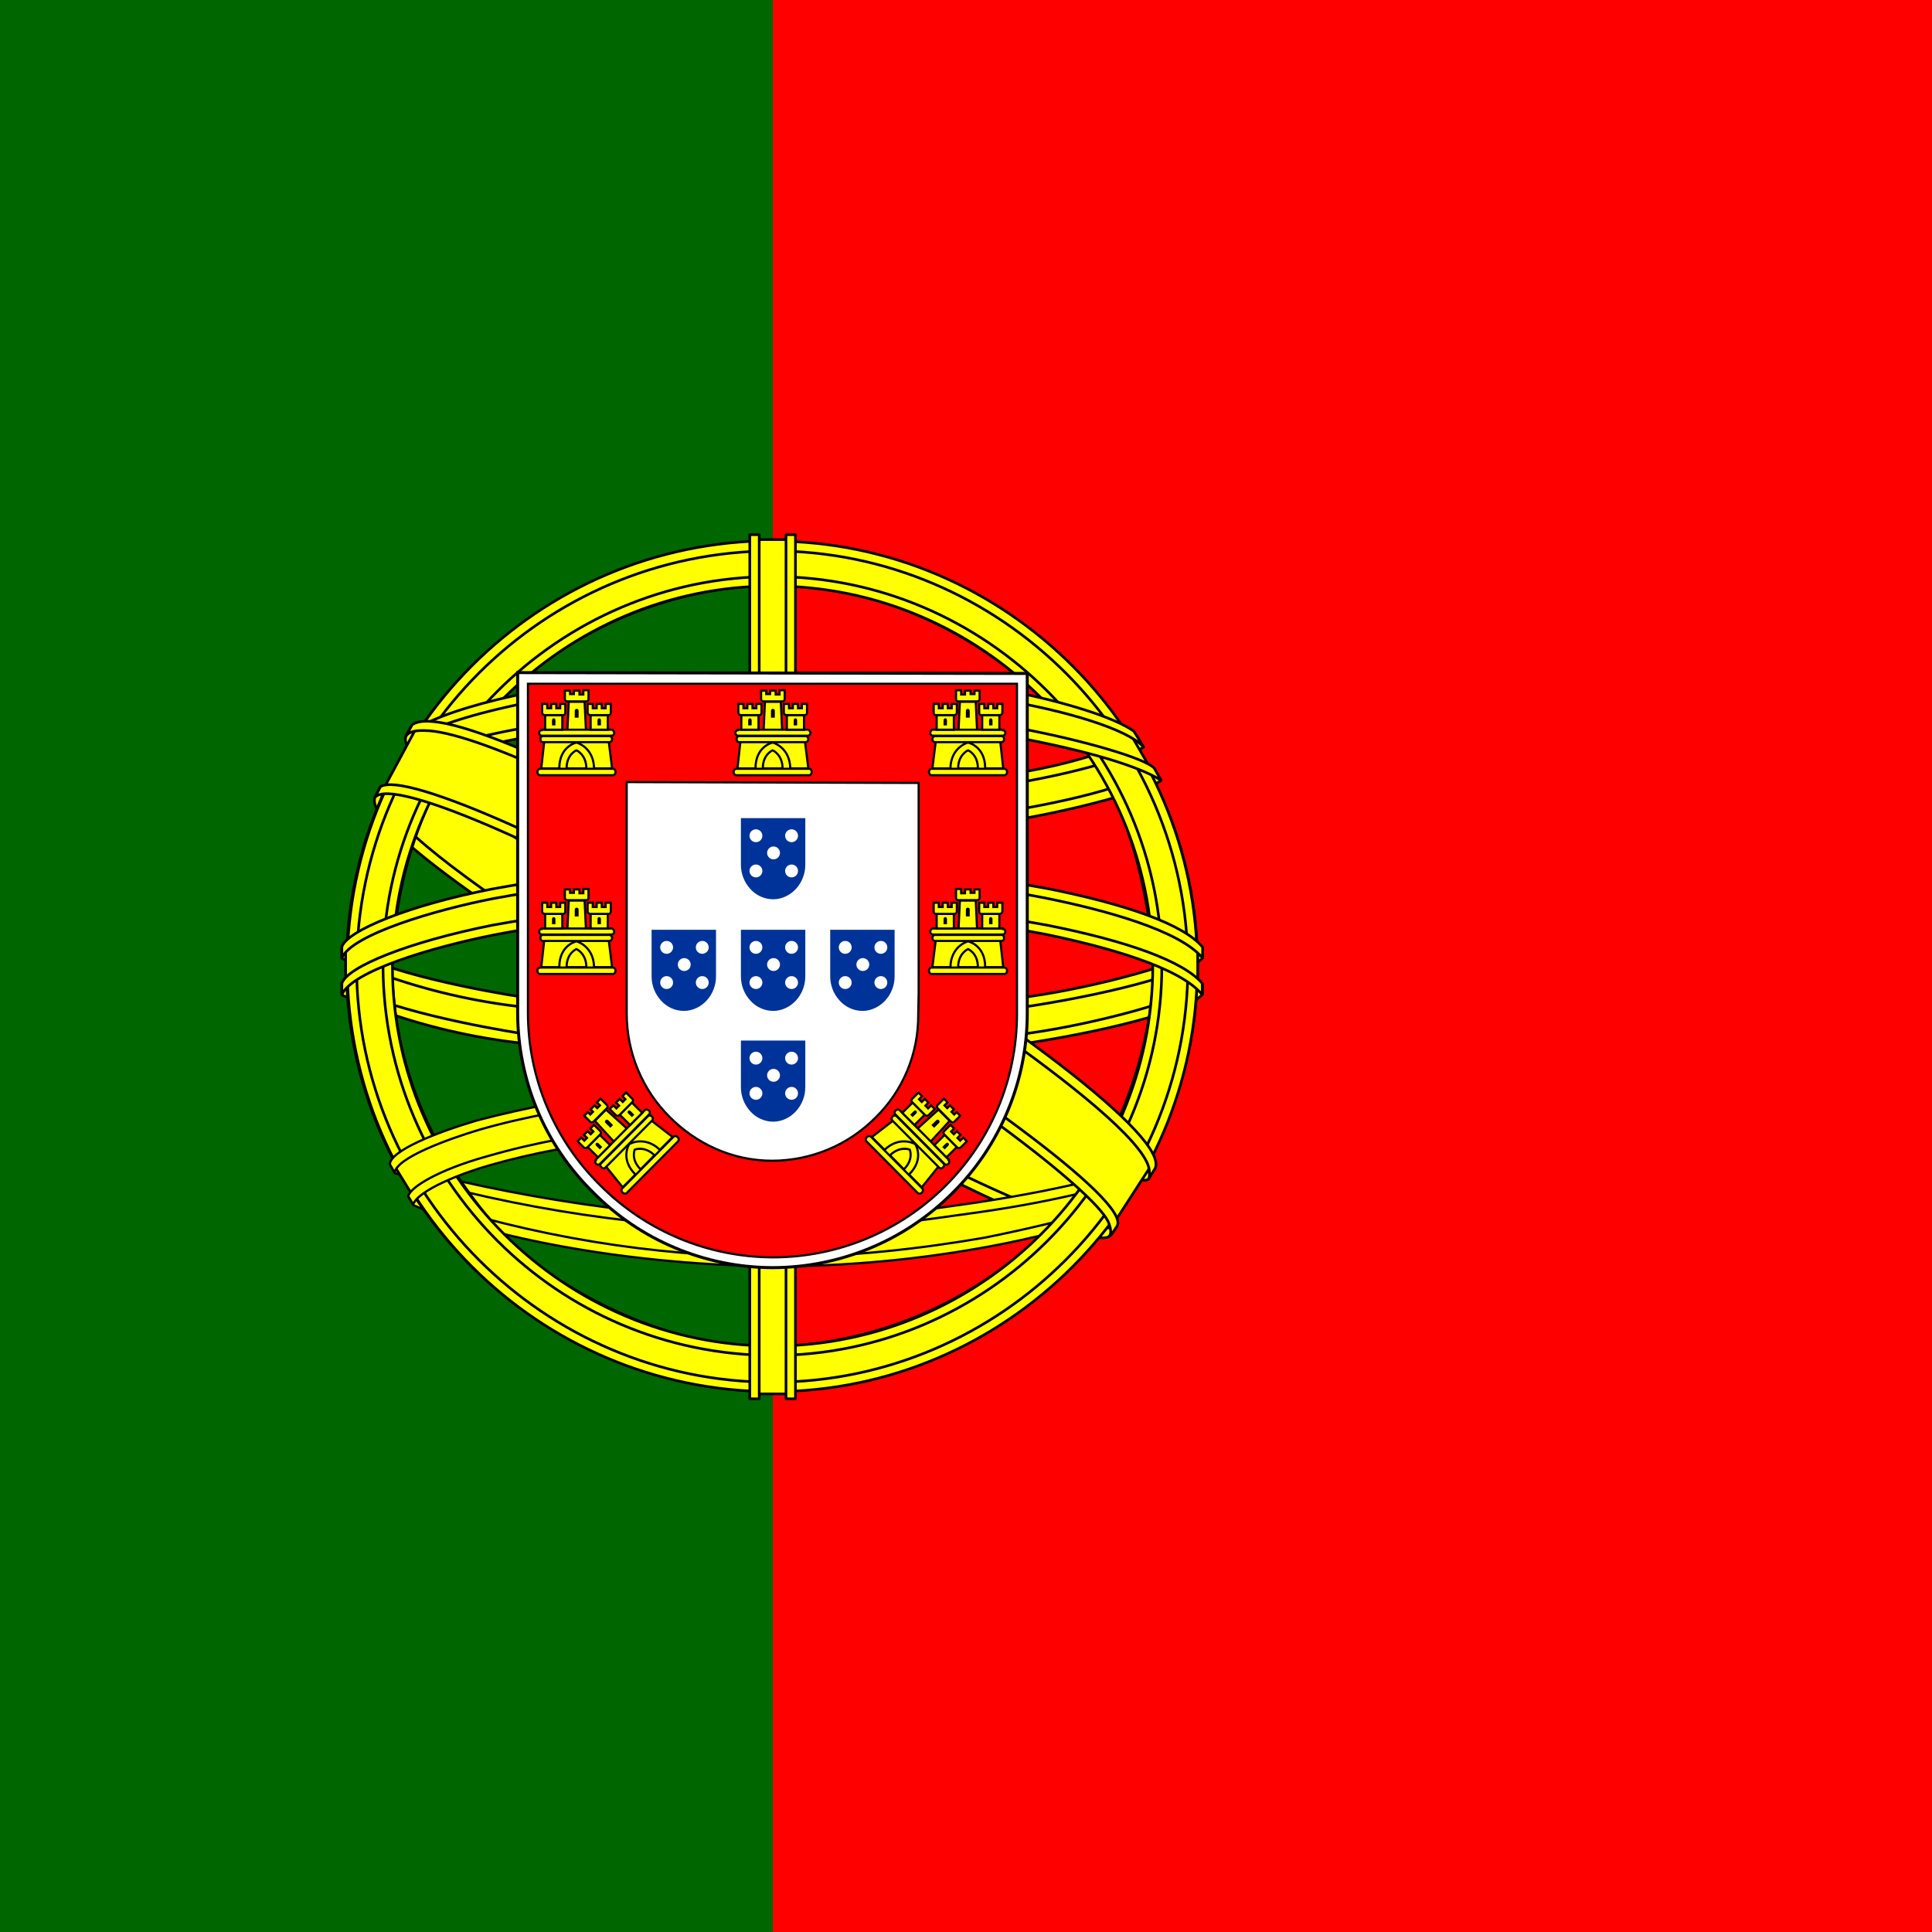
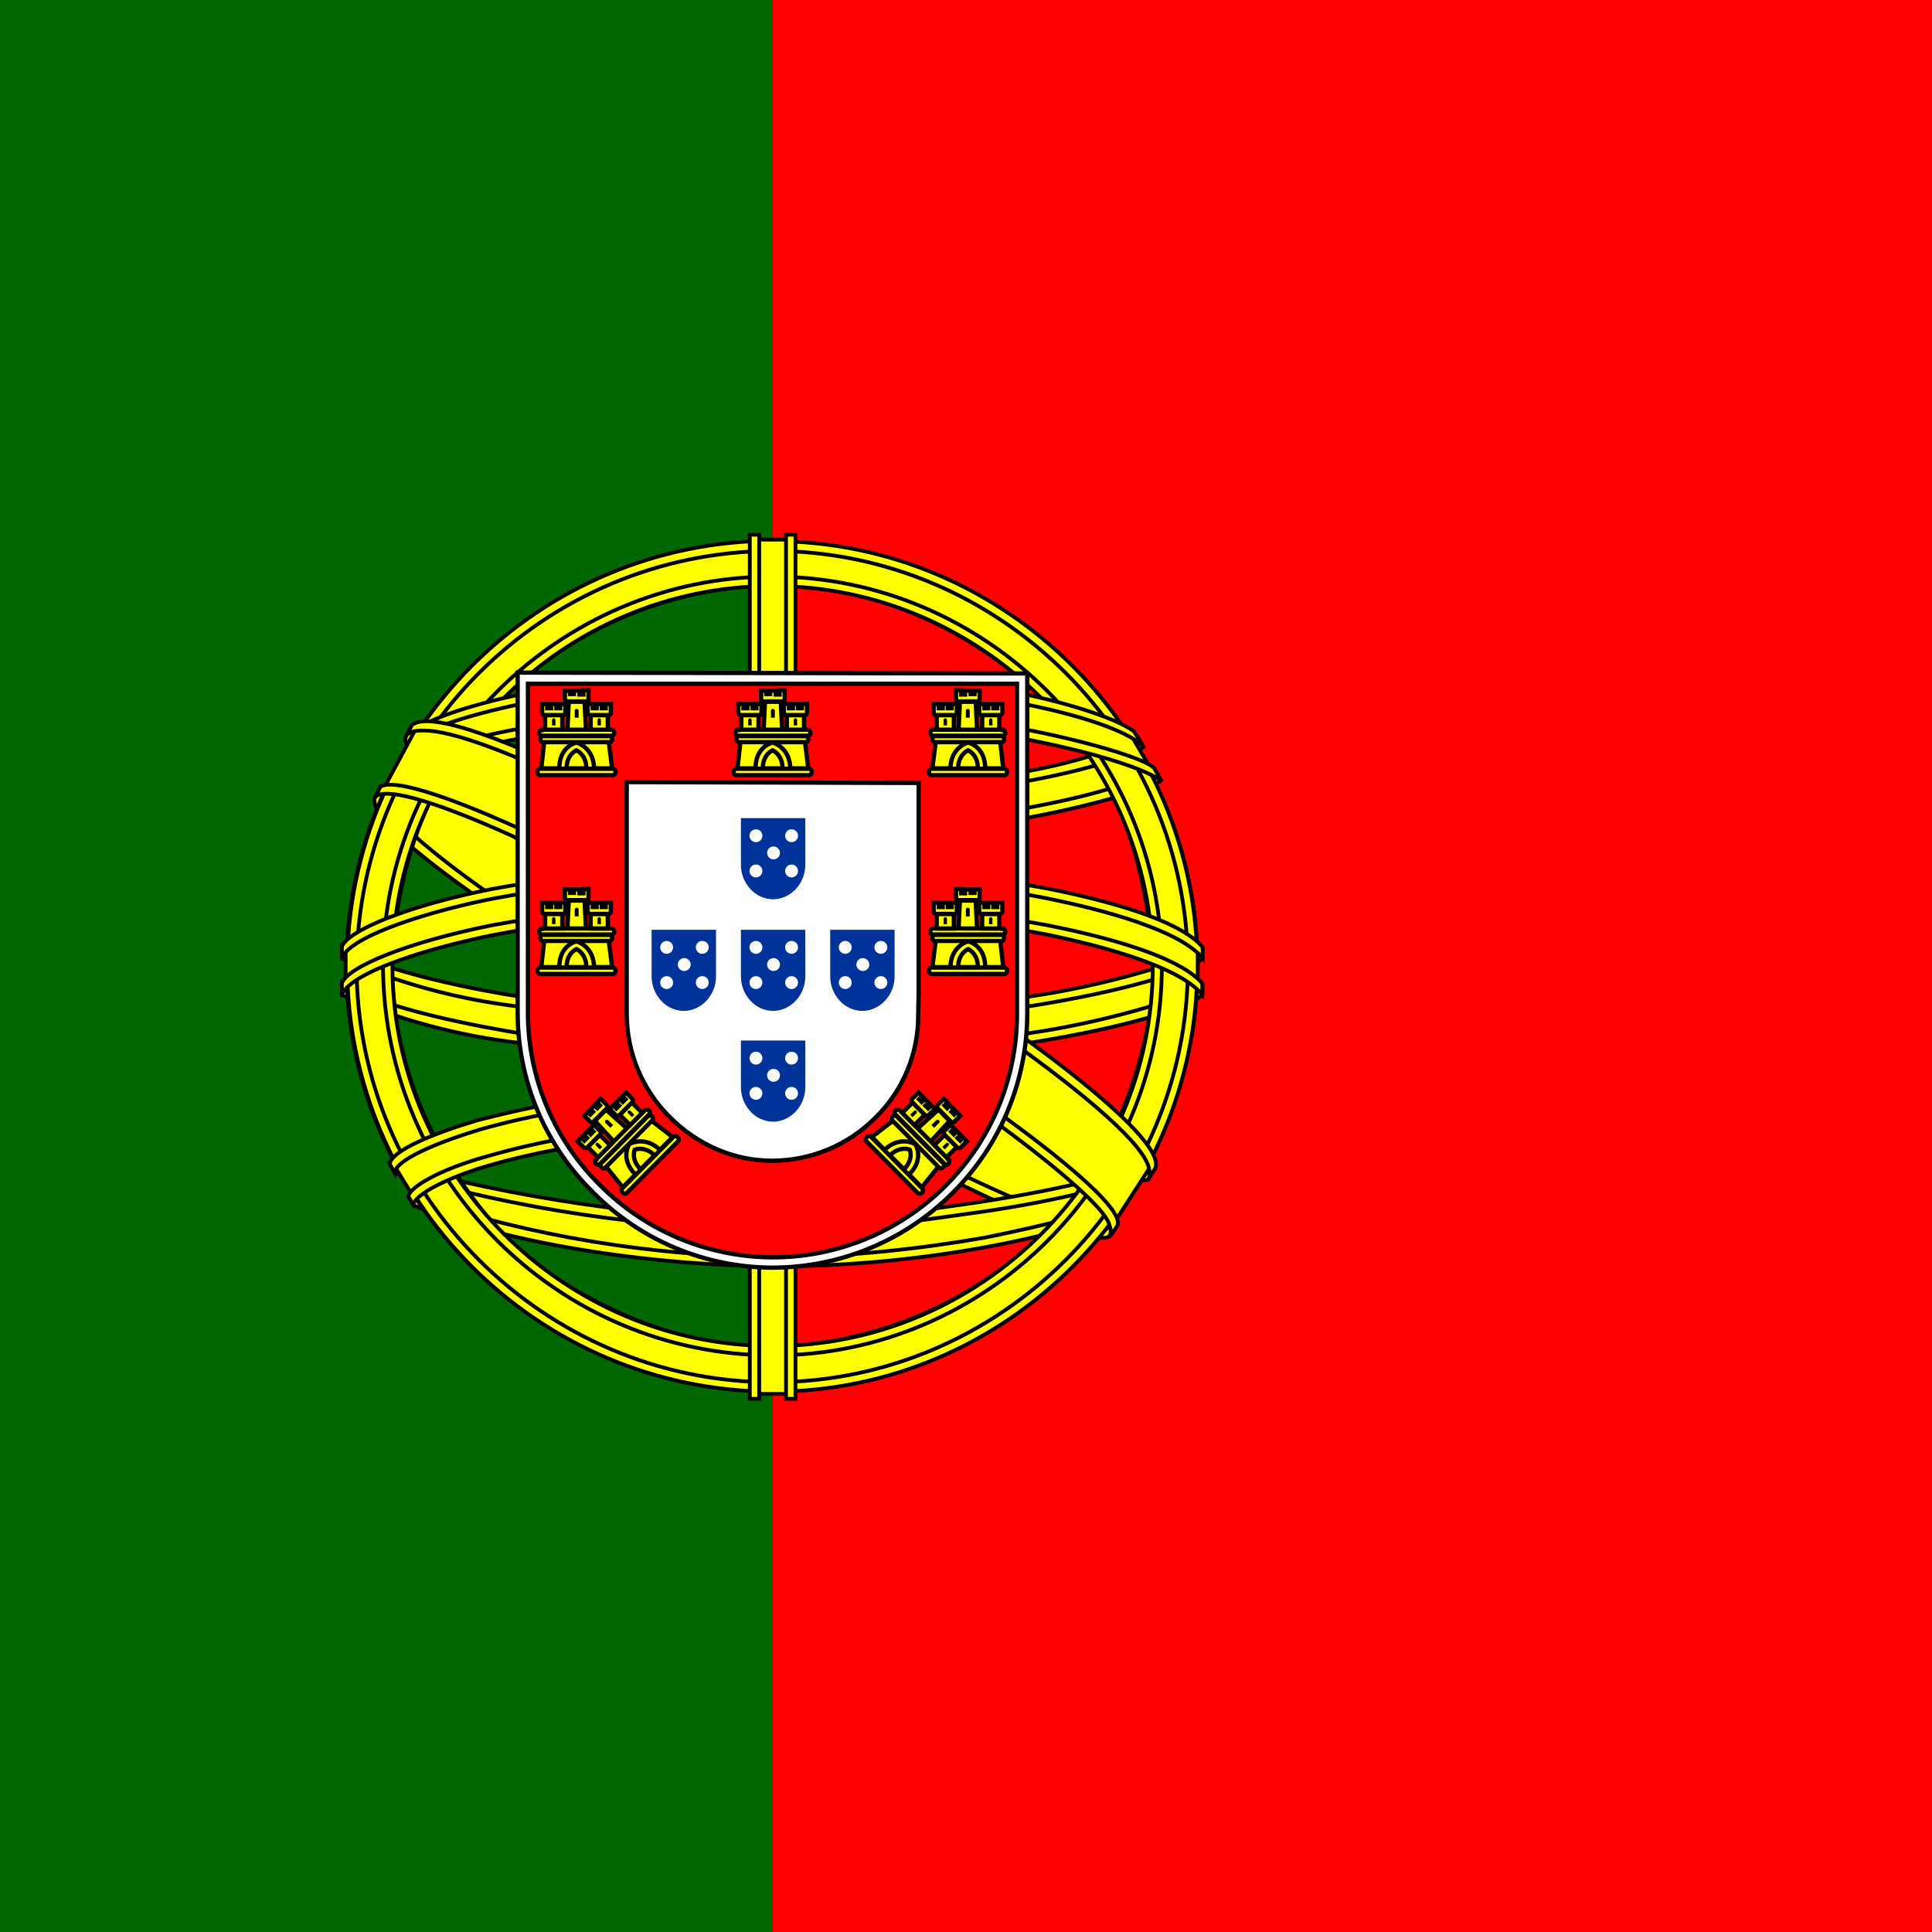
<svg xmlns="http://www.w3.org/2000/svg" xmlns:xlink="http://www.w3.org/1999/xlink" id="flag-icons-pt" viewBox="0 0 512 512">
  <path fill="red" d="M204.8 0H512v512H204.7z" />
  <path fill="#060" d="M0 0h204.8v512H-.1z" />
-   <g fill="#ff0" fill-rule="evenodd" stroke="#000" stroke-linecap="round" stroke-linejoin="round" stroke-width=".6">
-     <path stroke-width=".7" d="M293.8 326.6c-34.4-1-192-99.4-193-115.1l8.6-14.5C125 219.7 286.2 315.4 302 312z" />
-     <path stroke-width=".7" d="M107.6 195c-3.1 8.3 41.1 35.6 94.3 68 53.2 32.3 99 52.3 102.5 49.5l1.5-2.9c-.6 1-2.2 1.3-4.6.6-14.4-4.2-51.9-21.4-98.3-49.5s-86.8-54.1-93-65.1a6.7 6.7 0 0 1-.7-3.3h-.2l-1.3 2.3zm187 132c-.6 1.1-1.7 1.1-3.7 1-12.9-1.5-52-20.5-98-48.1-53.8-32.2-98.2-61.5-93.3-69.1l1.3-2.4.2.1c-4.3 13 87.6 65.5 93 68.9 53.1 33 98 52.2 102 47.2z" />
-     <path stroke-width=".7" d="M205 221c34.3-.3 76.8-4.7 101.2-14.4L301 198c-14.5 8-57.1 13.3-96.3 14-46.4-.4-79.1-4.7-95.5-15.7l-5 9.1c30.2 12.7 61 15.5 100.8 15.6" />
-     <path stroke-width=".7" d="M307.7 206.8c-.9 1.3-16.8 6.8-40.3 10.8a416 416 0 0 1-62.6 4.6 444.3 444.3 0 0 1-60-3.8c-24.5-3.9-37.3-9.3-42-11.2l1.2-2.3a186 186 0 0 0 41.3 11 438.9 438.9 0 0 0 59.5 3.7 417.8 417.8 0 0 0 62.1-4.6c24-3.9 37.2-8.9 39-11.2zM303 198c-2.6 2-15.6 6.7-38.4 10.3a414 414 0 0 1-59.5 4.2 400 400 0 0 1-57.4-3.7c-23.3-3-35.6-8.5-40-10.1l1.3-2.3c3.4 1.8 15.4 6.6 39 10a423 423 0 0 0 57.1 3.5 408.6 408.6 0 0 0 59-4.2c23-3.2 35.4-9 37.3-10.5zM92 262.4c21.2 11.4 68.1 17.2 112.6 17.6 40.5 0 93.3-6.3 113-16.8l-.6-11.4c-6.1 9.7-62.6 19-112.8 18.6-50.2-.4-96.8-8.2-112.3-18.2v10.2" />
-     <path stroke-width=".7" d="M318.7 260.8v2.7c-3 3.6-21.6 9-44.9 12.7a463.2 463.2 0 0 1-69.7 4.8c-27.4 0-49.2-2-66.2-4.6a164.8 164.8 0 0 1-47.3-12.7v-3.2c10.4 6.9 38.3 11.9 47.7 13.4 16.8 2.6 38.5 4.5 65.8 4.5 28.7 0 51.7-2 69.3-4.7 16.8-2.4 40.6-8.7 45.3-12.9m0-9.7v2.8c-3 3.5-21.6 8.9-44.9 12.6a463.2 463.2 0 0 1-69.7 4.8c-27.4 0-49.2-2-66.1-4.5A165 165 0 0 1 90.6 254v-3.2c10.4 6.9 38.3 12 47.7 13.4 16.9 2.6 38.6 4.6 65.8 4.6 28.7 0 51.7-2 69.3-4.8 16.8-2.4 40.6-8.7 45.3-12.9m-114.2 73.5c-48.6-.3-90.3-13.2-99.1-15.4l6.4 10c15.5 6.6 56.2 16.4 93.2 15.3s69.3-4 92-15l6.6-10.5c-15.5 7.3-68.3 15.6-99 15.6" />
+   <g fill="#ff0" fill-rule="evenodd" stroke="#000" strokeLinecap="round" strokeLinejoin="round" strokeWidth=".6">
+     <path strokeWidth=".7" d="M293.8 326.6c-34.4-1-192-99.4-193-115.1l8.6-14.5C125 219.7 286.2 315.4 302 312z" />
+     <path strokeWidth=".7" d="M107.6 195c-3.1 8.3 41.1 35.6 94.3 68 53.2 32.3 99 52.3 102.5 49.5l1.5-2.9c-.6 1-2.2 1.3-4.6.6-14.4-4.2-51.9-21.4-98.3-49.5s-86.8-54.1-93-65.1a6.7 6.7 0 0 1-.7-3.3h-.2l-1.3 2.3zm187 132c-.6 1.1-1.7 1.1-3.7 1-12.9-1.5-52-20.5-98-48.1-53.8-32.2-98.2-61.5-93.3-69.1l1.3-2.4.2.1c-4.3 13 87.6 65.5 93 68.9 53.1 33 98 52.2 102 47.2z" />
+     <path strokeWidth=".7" d="M205 221c34.3-.3 76.8-4.7 101.2-14.4L301 198c-14.5 8-57.1 13.3-96.3 14-46.4-.4-79.1-4.7-95.5-15.7l-5 9.1c30.2 12.7 61 15.5 100.8 15.6" />
+     <path strokeWidth=".7" d="M307.7 206.8c-.9 1.3-16.8 6.8-40.3 10.8a416 416 0 0 1-62.6 4.6 444.3 444.3 0 0 1-60-3.8c-24.5-3.9-37.3-9.3-42-11.2l1.2-2.3a186 186 0 0 0 41.3 11 438.9 438.9 0 0 0 59.5 3.7 417.8 417.8 0 0 0 62.1-4.6c24-3.9 37.2-8.9 39-11.2zM303 198c-2.6 2-15.6 6.7-38.4 10.3a414 414 0 0 1-59.5 4.2 400 400 0 0 1-57.4-3.7c-23.3-3-35.6-8.5-40-10.1l1.3-2.3c3.4 1.8 15.4 6.6 39 10a423 423 0 0 0 57.1 3.5 408.6 408.6 0 0 0 59-4.2c23-3.2 35.4-9 37.3-10.5zM92 262.4c21.2 11.4 68.1 17.2 112.6 17.6 40.5 0 93.3-6.3 113-16.8l-.6-11.4c-6.1 9.7-62.6 19-112.8 18.6-50.2-.4-96.8-8.2-112.3-18.2v10.2" />
+     <path strokeWidth=".7" d="M318.7 260.8v2.7c-3 3.6-21.6 9-44.9 12.7a463.2 463.2 0 0 1-69.7 4.8c-27.4 0-49.2-2-66.2-4.6a164.8 164.8 0 0 1-47.3-12.7v-3.2c10.4 6.9 38.3 11.9 47.7 13.4 16.8 2.6 38.5 4.5 65.8 4.5 28.7 0 51.7-2 69.3-4.7 16.8-2.4 40.6-8.7 45.3-12.9m0-9.7v2.8c-3 3.5-21.6 8.9-44.9 12.6a463.2 463.2 0 0 1-69.7 4.8c-27.4 0-49.2-2-66.1-4.5A165 165 0 0 1 90.6 254v-3.2c10.4 6.9 38.3 12 47.7 13.4 16.9 2.6 38.6 4.6 65.8 4.6 28.7 0 51.7-2 69.3-4.8 16.8-2.4 40.6-8.7 45.3-12.9m-114.2 73.5c-48.6-.3-90.3-13.2-99.1-15.4l6.4 10c15.5 6.6 56.2 16.4 93.2 15.3s69.3-4 92-15l6.6-10.5c-15.5 7.3-68.3 15.6-99 15.6" />
    <path d="M299.5 317.1a152.6 152.6 0 0 1-3 4.4 258.9 258.9 0 0 1-34.7 8.9 315 315 0 0 1-57.2 5.2c-43.1-.6-78.4-9-95-16.2l-1.4-2.3.3-.4 2.2.9a305.5 305.5 0 0 0 94.1 15.5c20 .1 40-2.3 56.1-5.1 24.8-5 34.8-8.7 37.9-10.4zm5.7-9.4h.1a302 302 0 0 1-2.2 3.8c-5.7 2-21.3 6.6-44 9.8-15 2-24.3 4-54 4.6a371 371 0 0 1-100.5-15l-1.2-2.5a424.4 424.4 0 0 0 101.7 15c27.2-.6 38.8-2.6 53.6-4.7 26.5-4 39.8-8.4 43.8-9.7a3 3 0 0 0-.1-.2z" />
-     <path stroke-width=".7" d="M305.8 253.4c.2 32-16.2 60.8-29.4 73.5a106 106 0 0 1-72.3 30c-32.3.6-62.7-20.5-70.9-29.7-16-18.1-29-41-29.4-72 2-35 15.7-59.3 35.6-76a106.3 106.3 0 0 1 68.4-24.2c25.4.7 55.2 13.2 75.7 38 13.4 16.2 19.3 33.8 22.3 60.5zM204.4 143.8c62 0 113 50.5 113 112.3a113 113 0 0 1-113 112.3c-62 0-112.6-50.4-112.6-112.3s50.6-112.3 112.6-112.3" />
-     <path stroke-width=".7" d="M204.7 143.4c62 0 112.6 50.7 112.6 112.7s-50.6 112.7-112.6 112.7A113 113 0 0 1 92 256a113 113 0 0 1 112.7-112.7zM94.5 256.1c0 60.6 49.8 110.2 110.2 110.2 60.4 0 110.1-49.6 110.1-110.2S265.1 146 204.7 146A110.6 110.6 0 0 0 94.5 256.1" />
-     <path stroke-width=".7" d="M204.8 152.8c56.5 0 103.1 46.5 103.1 103.2 0 56.8-46.6 103.2-103.1 103.2A103.6 103.6 0 0 1 101.5 256c0-56.7 46.6-103.2 103.2-103.2zM104 256c0 55.4 45.5 100.7 100.8 100.7 55.2 0 100.7-45.3 100.7-100.7 0-55.4-45.5-100.7-100.8-100.7S104 200.6 104 256" />
-     <path stroke-width=".7" d="M209.3 143h-9.7v226.4h9.7z" />
-     <path stroke-width=".7" d="M208.3 141.7h2.5v229h-2.5zm-9.6 0h2.5v229h-2.5z" />
-     <path stroke-width=".7" d="M317.4 260.5V252l-6.8-6.3-38.7-10.3-55.8-5.7-67 3.4-47.9 11.4-9.6 7.2v8.3l24.4-11 58-9h55.8l41 4.5 28.4 6.9z" />
-     <path stroke-width=".7" d="M204.7 238.7a394 394 0 0 1 72.9 6.5c21.1 4.2 36 9.5 41 15.4v3c-6-7.4-26-12.8-41.5-16-20.3-3.9-46-6.4-72.4-6.4-28 0-54 2.7-74 6.6-16 3.2-37.4 9.5-40.1 15.8v-3c1.5-4.4 17.4-10.9 39.8-15.4a405 405 0 0 1 74.3-6.5m0-9.7a396 396 0 0 1 73 6.5c21 4.2 36 9.5 41 15.5v2.9c-6.1-7.4-26.2-12.8-41.6-15.9-20.3-4-46-6.5-72.4-6.5a402 402 0 0 0-73.8 6.6c-15.5 3-37.8 9.6-40.3 15.8v-3c1.5-4.3 17.8-11 39.8-15.3a405 405 0 0 1 74.3-6.6m-.5-49.3c41.9-.2 78.5 5.9 95.2 14.5l6.1 10.5c-14.5-7.8-54-16-101.3-14.7-38.5.2-79.6 4.2-100.3 15.2l7.3-12.2c17-8.8 57-13.2 93-13.3" />
-     <path stroke-width=".7" d="M204.7 188.4c24 0 47 1.3 65.4 4.6 17.1 3.2 33.5 8 35.8 10.6l1.8 3.2c-5.7-3.7-19.8-7.9-38-11.3a367.2 367.2 0 0 0-65-4.5c-27 0-48 1.3-66 4.5-19 3.5-32.2 8.6-35.5 11l1.8-3.3c6.3-3.3 16.4-7.2 33.3-10.2 18.6-3.4 39.7-4.4 66.4-4.6m0-9.6a371 371 0 0 1 63.1 4.4c13.9 2.7 27.6 6.9 32.7 10.6l2.6 4.2c-4.5-5-21.4-9.7-36.4-12.3-17.4-3-39.1-4.2-62-4.4-24 0-46.2 1.5-63.4 4.6-16.4 3.2-27 6.9-31.5 9.8l2.3-3.6c6.2-3.2 16.2-6.2 28.8-8.7 17.3-3.1 39.7-4.6 63.8-4.6m56 124.1a293.3 293.3 0 0 0-56-4.2c-69.9.8-92.4 14.3-95.2 18.4l-5.2-8.5C122 295.7 160 288.5 205 289.2c23.3.4 43.4 2 60.4 5.2l-4.8 8.5" />
+     <path strokeWidth=".7" d="M305.8 253.4c.2 32-16.2 60.8-29.4 73.5a106 106 0 0 1-72.3 30c-32.3.6-62.7-20.5-70.9-29.7-16-18.1-29-41-29.4-72 2-35 15.7-59.3 35.6-76a106.3 106.3 0 0 1 68.4-24.2c25.4.7 55.2 13.2 75.7 38 13.4 16.2 19.3 33.8 22.3 60.5zM204.4 143.8c62 0 113 50.5 113 112.3a113 113 0 0 1-113 112.3c-62 0-112.6-50.4-112.6-112.3s50.6-112.3 112.6-112.3" />
+     <path strokeWidth=".7" d="M204.7 143.4c62 0 112.6 50.7 112.6 112.7s-50.6 112.7-112.6 112.7A113 113 0 0 1 92 256a113 113 0 0 1 112.7-112.7zM94.5 256.1c0 60.6 49.8 110.2 110.2 110.2 60.4 0 110.1-49.6 110.1-110.2S265.1 146 204.7 146A110.6 110.6 0 0 0 94.5 256.1" />
+     <path strokeWidth=".7" d="M204.8 152.8c56.5 0 103.1 46.5 103.1 103.2 0 56.8-46.6 103.2-103.1 103.2A103.6 103.6 0 0 1 101.5 256c0-56.7 46.6-103.2 103.2-103.2zM104 256c0 55.4 45.5 100.7 100.8 100.7 55.2 0 100.7-45.3 100.7-100.7 0-55.4-45.5-100.7-100.8-100.7S104 200.6 104 256" />
+     <path strokeWidth=".7" d="M209.3 143h-9.7v226.4h9.7z" />
+     <path strokeWidth=".7" d="M208.3 141.7h2.5v229h-2.5zm-9.6 0h2.5v229h-2.5z" />
+     <path strokeWidth=".7" d="M317.4 260.5V252l-6.8-6.3-38.7-10.3-55.8-5.7-67 3.4-47.9 11.4-9.6 7.2v8.3l24.4-11 58-9h55.8l41 4.5 28.4 6.9z" />
+     <path strokeWidth=".7" d="M204.7 238.7a394 394 0 0 1 72.9 6.5c21.1 4.2 36 9.5 41 15.4v3c-6-7.4-26-12.8-41.5-16-20.3-3.9-46-6.4-72.4-6.4-28 0-54 2.7-74 6.6-16 3.2-37.4 9.5-40.1 15.8v-3c1.5-4.4 17.4-10.9 39.8-15.4a405 405 0 0 1 74.3-6.5m0-9.7a396 396 0 0 1 73 6.5c21 4.2 36 9.5 41 15.5v2.9c-6.1-7.4-26.2-12.8-41.6-15.9-20.3-4-46-6.5-72.4-6.5a402 402 0 0 0-73.8 6.6c-15.5 3-37.8 9.6-40.3 15.8v-3c1.5-4.3 17.8-11 39.8-15.3a405 405 0 0 1 74.3-6.6m-.5-49.3c41.9-.2 78.5 5.9 95.2 14.5l6.1 10.5c-14.5-7.8-54-16-101.3-14.7-38.5.2-79.6 4.2-100.3 15.2l7.3-12.2c17-8.8 57-13.2 93-13.3" />
+     <path strokeWidth=".7" d="M204.7 188.4c24 0 47 1.3 65.4 4.6 17.1 3.2 33.5 8 35.8 10.6l1.8 3.2c-5.7-3.7-19.8-7.9-38-11.3a367.2 367.2 0 0 0-65-4.5c-27 0-48 1.3-66 4.5-19 3.5-32.2 8.6-35.5 11l1.8-3.3c6.3-3.3 16.4-7.2 33.3-10.2 18.6-3.4 39.7-4.4 66.4-4.6m0-9.6a371 371 0 0 1 63.1 4.4c13.9 2.7 27.6 6.9 32.7 10.6l2.6 4.2c-4.5-5-21.4-9.7-36.4-12.3-17.4-3-39.1-4.2-62-4.4-24 0-46.2 1.5-63.4 4.6-16.4 3.2-27 6.9-31.5 9.8l2.3-3.6c6.2-3.2 16.2-6.2 28.8-8.7 17.3-3.1 39.7-4.6 63.8-4.6m56 124.1a293.3 293.3 0 0 0-56-4.2c-69.9.8-92.4 14.3-95.2 18.4l-5.2-8.5C122 295.7 160 288.5 205 289.2c23.3.4 43.4 2 60.4 5.2l-4.8 8.5" />
    <path d="M204.3 297.5c19.4.3 38.5 1 57 4.5l-1.4 2.4a297.6 297.6 0 0 0-55.5-4.3c-25.8-.2-52 2.2-74.6 8.7-7.2 2-19 6.6-20.3 10.4l-1.3-2.2c.4-2.2 7.6-6.9 21-10.6 26-7.5 50.3-8.7 75-9zm.9-9.8a351 351 0 0 1 61.1 5.3l-1.4 2.5a319 319 0 0 0-59.6-5.2c-25.9 0-53.3 1.9-78.3 9.1-8 2.4-22 7.4-22.4 11.4l-1.3-2.3c.3-3.6 12.3-8.4 23.2-11.6a285 285 0 0 1 78.7-9.2" />
-     <path stroke-width=".7" d="m304.4 309.9-8.4 13-24.1-21.4-62.6-42-70.5-38.8-36.7-12.5 7.8-14.5 2.7-1.4 22.8 5.7 75 38.7 43.3 27.3 36.3 26 14.8 17.1z" />
-     <path stroke-width=".7" d="M100.8 208.5c6.5-4.3 53.7 16.7 103 46.5 49.3 29.9 96.4 63.6 92.2 70l-1.4 2.1-.7.5c.2 0 .9-1 0-3.3-2.2-6.9-35.5-33.5-91-67-54-32.2-99-51.6-103.5-46zm205.3 101.2c4-8-39.7-41-94-73.1-55.5-31.5-95.6-50-102.9-44.5l-1.6 3c0 .1 0-.2.4-.5 1.3-1.1 3.5-1 4.5-1 12.6.1 48.6 16.6 99 45.6 22.1 12.8 93.4 58.6 93.1 71.4 0 1.1.1 1.3-.3 1.9z" />
+     <path strokeWidth=".7" d="m304.4 309.9-8.4 13-24.1-21.4-62.6-42-70.5-38.8-36.7-12.5 7.8-14.5 2.7-1.4 22.8 5.7 75 38.7 43.3 27.3 36.3 26 14.8 17.1z" />
+     <path strokeWidth=".7" d="M100.8 208.5c6.5-4.3 53.7 16.7 103 46.5 49.3 29.9 96.4 63.6 92.2 70l-1.4 2.1-.7.5c.2 0 .9-1 0-3.3-2.2-6.9-35.5-33.5-91-67-54-32.2-99-51.6-103.5-46zm205.3 101.2c4-8-39.7-41-94-73.1-55.5-31.5-95.6-50-102.9-44.5l-1.6 3c0 .1 0-.2.4-.5 1.3-1.1 3.5-1 4.5-1 12.6.1 48.6 16.6 99 45.6 22.1 12.8 93.4 58.6 93.1 71.4 0 1.1.1 1.3-.3 1.9z" />
  </g>
  <g transform="translate(-68.3 28.4)scale(1.13778)">
-     <path fill="#fff" stroke="#000" stroke-width=".7" d="M180.6 211a58.7 58.7 0 0 0 17.5 41.7 59 59 0 0 0 41.8 17.6 59.4 59.4 0 0 0 42-17.4 59 59 0 0 0 17.4-41.8v-79.2l-118.7-.2z" />
-     <path fill="red" stroke="#000" stroke-width=".5" d="M183 211.1a56.4 56.4 0 0 0 16.8 40 57 57 0 0 0 40.2 16.8 56.9 56.9 0 0 0 40.2-16.6 56.4 56.4 0 0 0 16.7-40v-77H183v76.8m91-53.7v48.9l-.1 5.1a33.2 33.2 0 0 1-10 24 34 34 0 0 1-24 10c-9.4 0-17.7-4-23.9-10.2a34 34 0 0 1-10-24v-54z" />
+     <path fill="#fff" stroke="#000" strokeWidth=".7" d="M180.6 211a58.7 58.7 0 0 0 17.5 41.7 59 59 0 0 0 41.8 17.6 59.4 59.4 0 0 0 42-17.4 59 59 0 0 0 17.4-41.8v-79.2l-118.7-.2z" />
+     <path fill="red" stroke="#000" strokeWidth=".5" d="M183 211.1a56.4 56.4 0 0 0 16.8 40 57 57 0 0 0 40.2 16.8 56.9 56.9 0 0 0 40.2-16.6 56.4 56.4 0 0 0 16.7-40v-77H183v76.8m91-53.7v48.9l-.1 5.1a33.2 33.2 0 0 1-10 24 34 34 0 0 1-24 10c-9.4 0-17.7-4-23.9-10.2a34 34 0 0 1-10-24v-54z" />
    <g id="pt-e">
-       <g id="pt-d" fill="#ff0" stroke="#000" stroke-width=".5">
+       <g id="pt-d" fill="#ff0" stroke="#000" strokeWidth=".5">
        <path stroke="none" d="M190.2 154.4c.1-5.5 4-6.8 4-6.8.1 0 4.3 1.4 4.3 6.9z" />
        <path d="m186.8 147.7-.7 6.3h4.2c0-5.2 4-6 4-6 .1 0 4 1.1 4.1 6h4.2l-.8-6.4zm-1 6.4h17c.3 0 .6.3.6.7 0 .5-.3.8-.6.8h-17c-.3 0-.6-.3-.6-.8 0-.4.3-.7.7-.7z" />
        <path d="M192 154c0-3.3 2.3-4.2 2.3-4.2s2.3 1 2.3 4.2H192m-5.8-9h16.3c.3 0 .6.4.6.8 0 .3-.3.6-.6.6h-16.3c-.3 0-.6-.3-.6-.7 0-.3.3-.6.6-.6zm.4 1.5H202c.3 0 .6.3.6.7 0 .4-.3.7-.6.7h-15.5c-.4 0-.6-.3-.6-.7 0-.4.2-.7.6-.7zm5-10.6h1.2v.8h.9v-.8h1.3v.9h.9v-1h1.2v2c0 .4-.2.6-.5.6h-4.4c-.3 0-.6-.2-.6-.5zm4.6 2.7.3 6.4h-4.3l.3-6.5h3.7" />
        <path id="pt-a" d="M191 141.6v3.4h-4v-3.4z" />
        <use xlink:href="#pt-a" width="100%" height="100%" x="10.6" />
        <path id="pt-b" d="M186.3 139h1.2v1h.9v-1h1.2v1h.9v-1h1.2v2c0 .4-.2.6-.5.6h-4.3a.6.6 0 0 1-.6-.6z" />
        <use xlink:href="#pt-b" width="100%" height="100%" x="10.6" />
        <path fill="#000001" stroke="none" d="M193.9 140.6c0-.6.9-.6.9 0v1.6h-.9z" />
        <path id="pt-c" fill="#000001" stroke="none" d="M188.6 142.8c0-.6.8-.6.8 0v1.2h-.8z" />
        <use xlink:href="#pt-c" width="100%" height="100%" x="10.6" />
      </g>
      <use xlink:href="#pt-d" width="100%" height="100%" y="46.3" />
      <use xlink:href="#pt-d" width="100%" height="100%" transform="rotate(-45.2 312.8 180)" />
    </g>
    <use xlink:href="#pt-d" width="100%" height="100%" x="45.7" />
    <use xlink:href="#pt-e" width="100%" height="100%" transform="matrix(-1 0 0 1 479.8 0)" />
    <g id="pt-f" fill="#fff">
      <path fill="#039" d="M232.6 202.4a8.3 8.3 0 0 0 2.2 5.7 7.2 7.2 0 0 0 5.3 2.4c2.1 0 4-1 5.3-2.4a8.3 8.3 0 0 0 2.2-5.7v-10.8h-15z" />
      <circle cx="236.1" cy="195.7" r="1.5" />
      <circle cx="244.4" cy="195.7" r="1.5" />
      <circle cx="240.2" cy="199.7" r="1.5" />
      <circle cx="236.1" cy="203.9" r="1.5" />
      <circle cx="244.4" cy="203.9" r="1.5" />
    </g>
    <use xlink:href="#pt-f" width="100%" height="100%" y="-26" />
    <use xlink:href="#pt-f" width="100%" height="100%" x="-20.8" />
    <use xlink:href="#pt-f" width="100%" height="100%" x="20.8" />
    <use xlink:href="#pt-f" width="100%" height="100%" y="25.8" />
  </g>
</svg>
